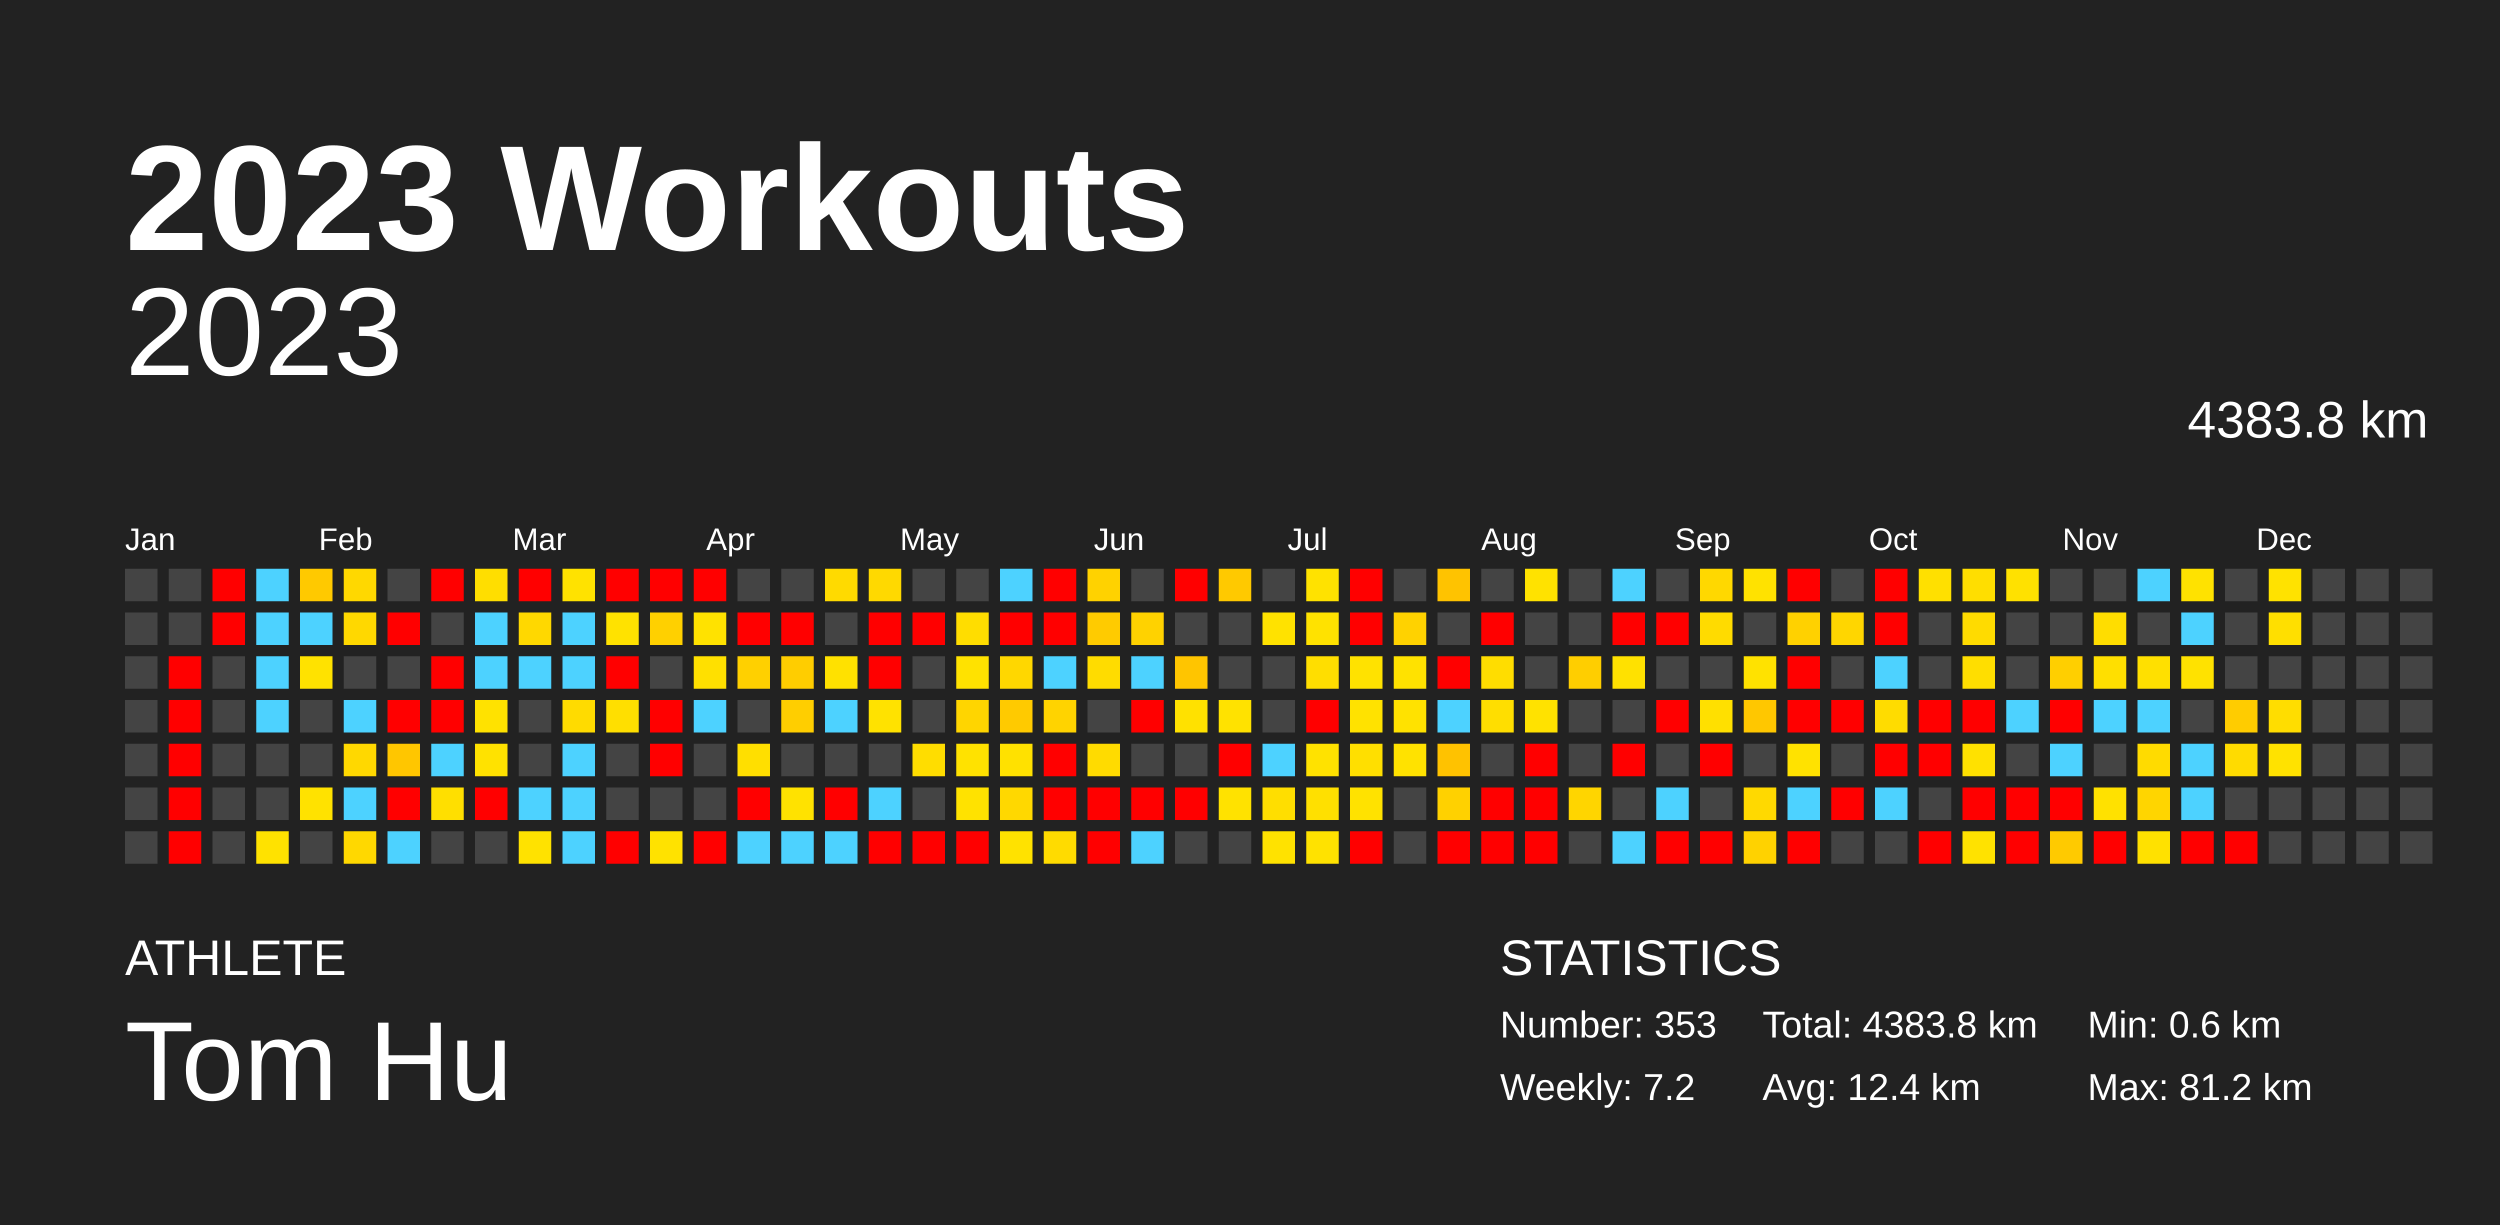
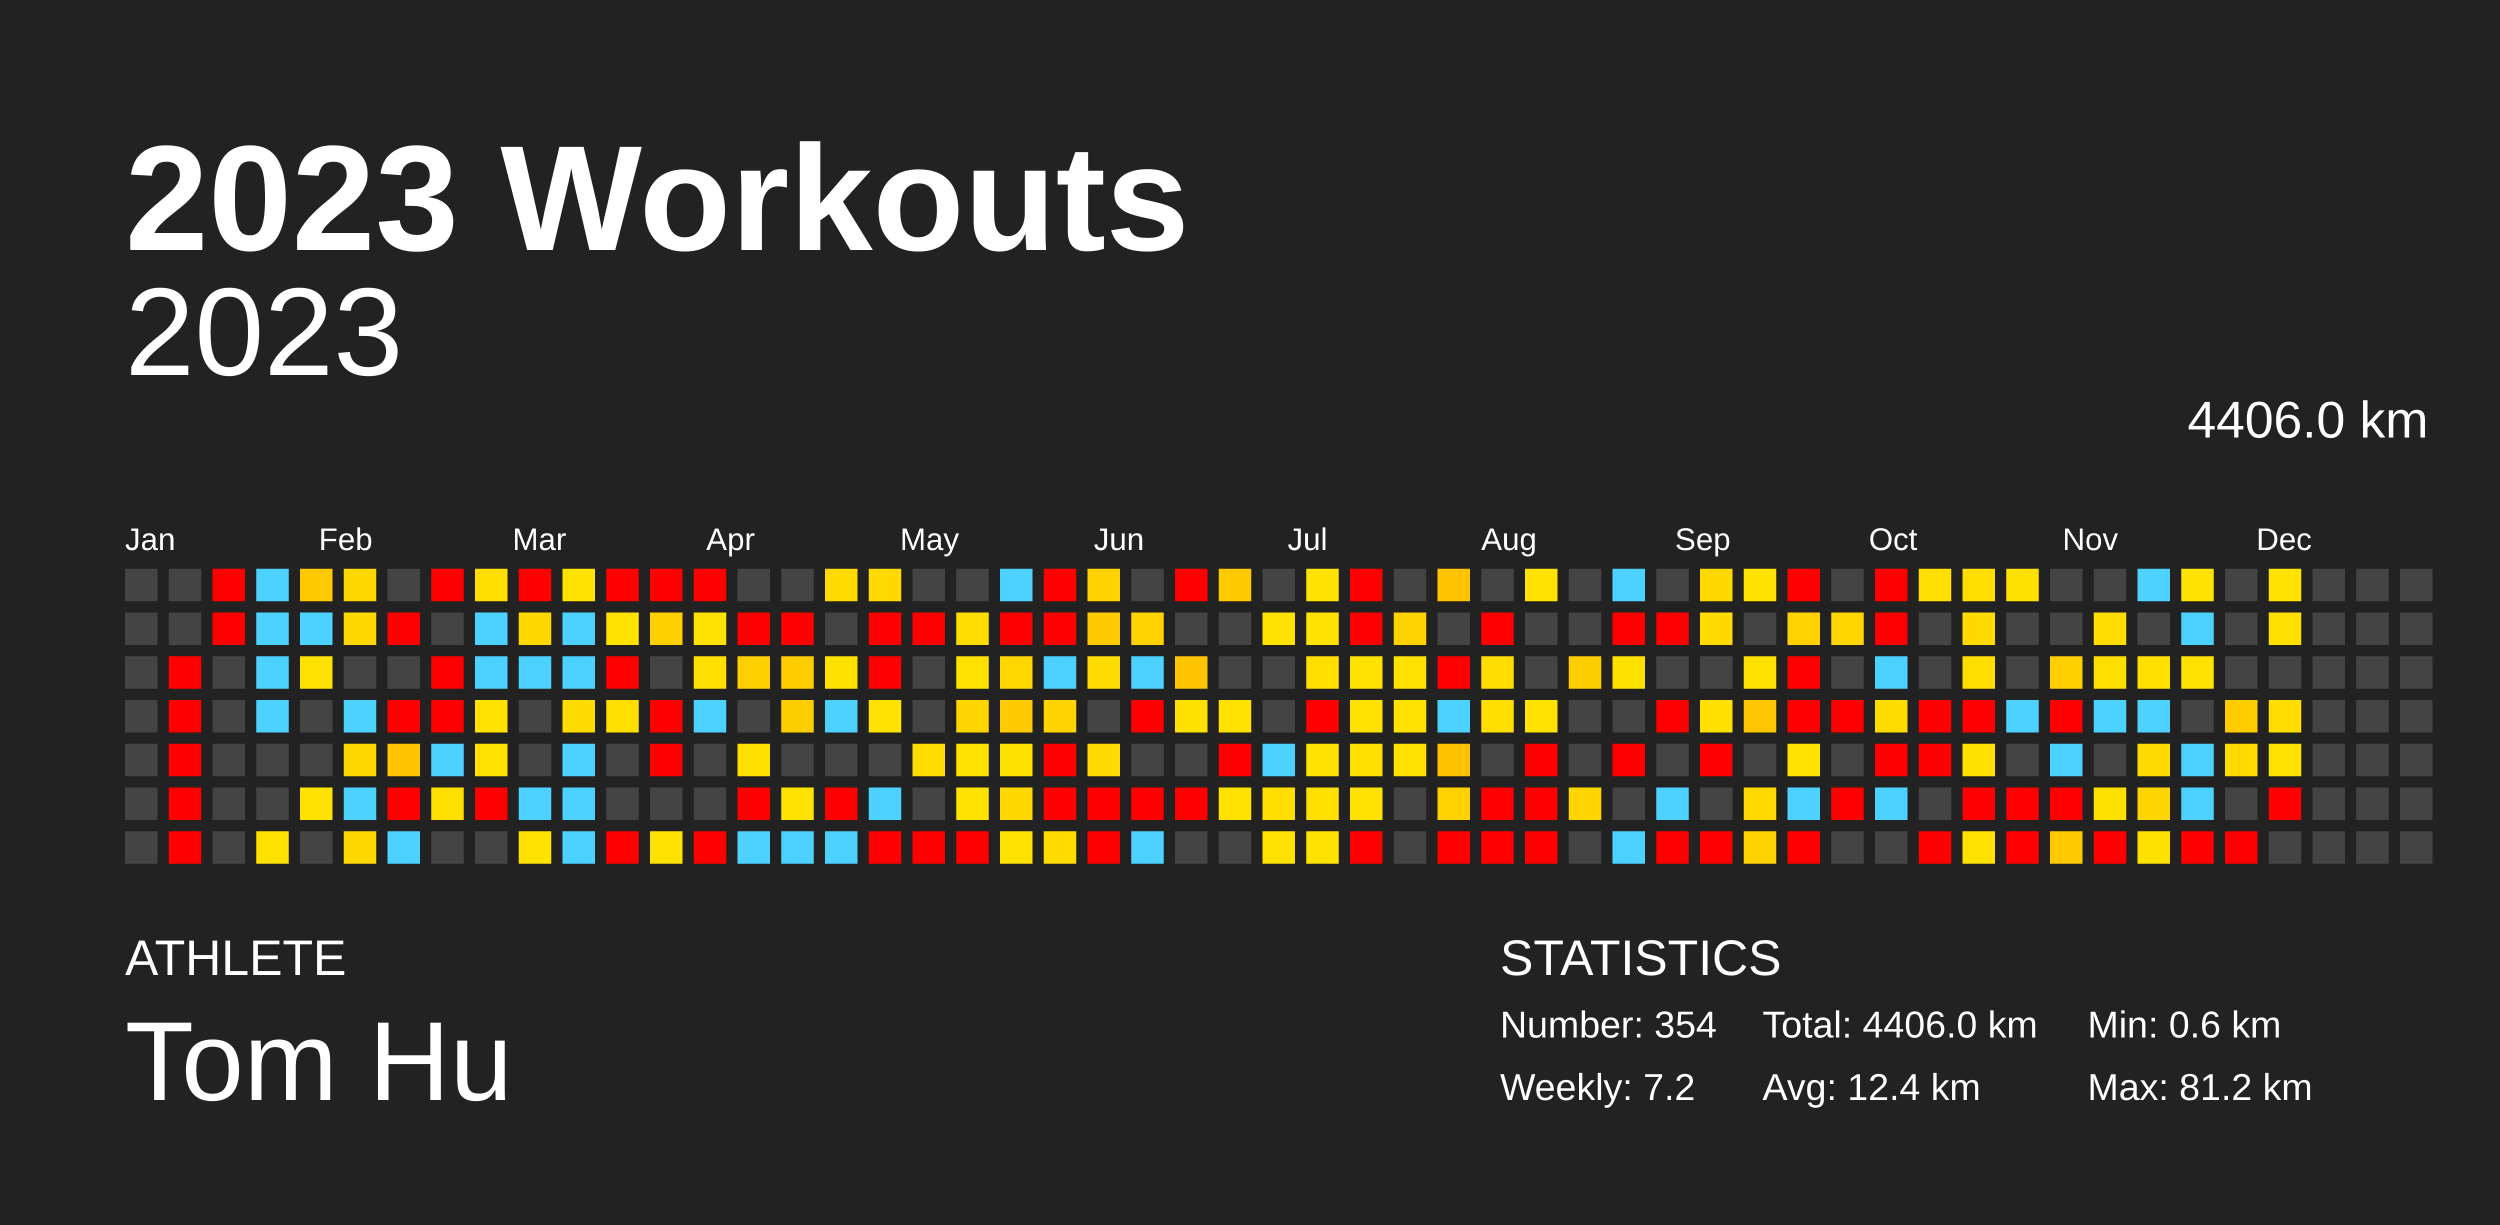
<svg xmlns="http://www.w3.org/2000/svg" baseProfile="full" height="98mm" version="1.1" viewBox="0,0,200,98" width="200mm">
  <defs />
  <rect fill="#222222" height="98" width="200" x="0" y="0" />
  <text fill="#FFFFFF" style="font-size:12px; font-family:Arial; font-weight:bold;" x="10" y="20">2023 Workouts</text>
  <text fill="#FFFFFF" style="font-size:4px; font-family:Arial" x="10" y="78">ATHLETE</text>
  <text fill="#FFFFFF" style="font-size:9px; font-family:Arial" x="10" y="88">Tom Hu</text>
  <text fill="#FFFFFF" style="font-size:4px; font-family:Arial" x="120" y="78">STATISTICS</text>
-   <text fill="#FFFFFF" style="font-size:3px; font-family:Arial" x="120" y="83">Number: 353</text>
+   <text fill="#FFFFFF" style="font-size:3px; font-family:Arial" x="120" y="83">Number: 354</text>
  <text fill="#FFFFFF" style="font-size:3px; font-family:Arial" x="120" y="88">Weekly: 7.2</text>
-   <text fill="#FFFFFF" style="font-size:3px; font-family:Arial" x="141" y="83">Total: 4383.8 km</text>
+   <text fill="#FFFFFF" style="font-size:3px; font-family:Arial" x="141" y="83">Total: 4406.0 km</text>
  <text fill="#FFFFFF" style="font-size:3px; font-family:Arial" x="141" y="88">Avg: 12.4 km</text>
  <text fill="#FFFFFF" style="font-size:3px; font-family:Arial" x="167" y="83">Min: 0.6 km</text>
  <text fill="#FFFFFF" style="font-size:3px; font-family:Arial" x="167" y="88">Max: 81.2 km</text>
  <text alignment-baseline="hanging" fill="#FFFFFF" style="font-size:10.0px; font-family:Arial;" x="10" y="30">2023</text>
-   <text alignment-baseline="hanging" fill="#FFFFFF" style="font-size:4.125px; font-family:Arial;" x="175" y="35">4383.8 km</text>
+   <text alignment-baseline="hanging" fill="#FFFFFF" style="font-size:4.125px; font-family:Arial;" x="175" y="35">4406.0 km</text>
  <text fill="#FFFFFF" style="font-size:2.5px; font-family:Arial" x="10.0" y="44">Jan</text>
  <text fill="#FFFFFF" style="font-size:2.5px; font-family:Arial" x="25.5" y="44">Feb</text>
  <text fill="#FFFFFF" style="font-size:2.5px; font-family:Arial" x="41.0" y="44">Mar</text>
  <text fill="#FFFFFF" style="font-size:2.5px; font-family:Arial" x="56.5" y="44">Apr</text>
  <text fill="#FFFFFF" style="font-size:2.5px; font-family:Arial" x="72.0" y="44">May</text>
  <text fill="#FFFFFF" style="font-size:2.5px; font-family:Arial" x="87.5" y="44">Jun</text>
  <text fill="#FFFFFF" style="font-size:2.5px; font-family:Arial" x="103.0" y="44">Jul</text>
  <text fill="#FFFFFF" style="font-size:2.5px; font-family:Arial" x="118.5" y="44">Aug</text>
  <text fill="#FFFFFF" style="font-size:2.5px; font-family:Arial" x="134.0" y="44">Sep</text>
  <text fill="#FFFFFF" style="font-size:2.5px; font-family:Arial" x="149.5" y="44">Oct</text>
  <text fill="#FFFFFF" style="font-size:2.5px; font-family:Arial" x="165.0" y="44">Nov</text>
  <text fill="#FFFFFF" style="font-size:2.5px; font-family:Arial" x="180.5" y="44">Dec</text>
  <rect fill="#444444" height="2.6" width="2.6" x="10.0" y="45.5" />
  <rect fill="#444444" height="2.6" width="2.6" x="10.0" y="49.0" />
  <rect fill="#444444" height="2.6" width="2.6" x="10.0" y="52.5" />
  <rect fill="#444444" height="2.6" width="2.6" x="10.0" y="56.0" />
  <rect fill="#444444" height="2.6" width="2.6" x="10.0" y="59.5" />
  <rect fill="#444444" height="2.6" width="2.6" x="10.0" y="63.0" />
  <rect fill="#444444" height="2.6" width="2.6" x="10.0" y="66.5" />
  <rect fill="#444444" height="2.6" width="2.6" x="13.5" y="45.5" />
  <rect fill="#444444" height="2.6" width="2.6" x="13.5" y="49.0" />
  <rect fill="red" height="2.6" width="2.6" x="13.5" y="52.5" />
  <rect fill="red" height="2.6" width="2.6" x="13.5" y="56.0" />
  <rect fill="red" height="2.6" width="2.6" x="13.5" y="59.5" />
  <rect fill="red" height="2.6" width="2.6" x="13.5" y="63.0" />
  <rect fill="red" height="2.6" width="2.6" x="13.5" y="66.5" />
  <rect fill="red" height="2.6" width="2.6" x="17.0" y="45.5" />
  <rect fill="red" height="2.6" width="2.6" x="17.0" y="49.0" />
  <rect fill="#444444" height="2.6" width="2.6" x="17.0" y="52.5" />
  <rect fill="#444444" height="2.6" width="2.6" x="17.0" y="56.0" />
  <rect fill="#444444" height="2.6" width="2.6" x="17.0" y="59.5" />
  <rect fill="#444444" height="2.6" width="2.6" x="17.0" y="63.0" />
  <rect fill="#444444" height="2.6" width="2.6" x="17.0" y="66.5" />
  <rect fill="#4dd2ff" height="2.6" width="2.6" x="20.5" y="45.5" />
  <rect fill="#4dd2ff" height="2.6" width="2.6" x="20.5" y="49.0" />
  <rect fill="#4dd2ff" height="2.6" width="2.6" x="20.5" y="52.5" />
  <rect fill="#4dd2ff" height="2.6" width="2.6" x="20.5" y="56.0" />
  <rect fill="#444444" height="2.6" width="2.6" x="20.5" y="59.5" />
  <rect fill="#444444" height="2.6" width="2.6" x="20.5" y="63.0" />
  <rect fill="#ffe200" height="2.6" width="2.6" x="20.5" y="66.5" />
  <rect fill="#ffc900" height="2.6" width="2.6" x="24.0" y="45.5" />
  <rect fill="#4dd2ff" height="2.6" width="2.6" x="24.0" y="49.0" />
  <rect fill="#ffe200" height="2.6" width="2.6" x="24.0" y="52.5" />
  <rect fill="#444444" height="2.6" width="2.6" x="24.0" y="56.0" />
  <rect fill="#444444" height="2.6" width="2.6" x="24.0" y="59.5" />
  <rect fill="#ffe200" height="2.6" width="2.6" x="24.0" y="63.0" />
  <rect fill="#444444" height="2.6" width="2.6" x="24.0" y="66.5" />
  <rect fill="#ffd800" height="2.6" width="2.6" x="27.5" y="45.5" />
  <rect fill="#ffd800" height="2.6" width="2.6" x="27.5" y="49.0" />
  <rect fill="#444444" height="2.6" width="2.6" x="27.5" y="52.5" />
  <rect fill="#4dd2ff" height="2.6" width="2.6" x="27.5" y="56.0" />
  <rect fill="#ffd800" height="2.6" width="2.6" x="27.5" y="59.5" />
  <rect fill="#4dd2ff" height="2.6" width="2.6" x="27.5" y="63.0" />
  <rect fill="#ffd800" height="2.6" width="2.6" x="27.5" y="66.5" />
  <rect fill="#444444" height="2.6" width="2.6" x="31.0" y="45.5" />
  <rect fill="red" height="2.6" width="2.6" x="31.0" y="49.0" />
  <rect fill="#444444" height="2.6" width="2.6" x="31.0" y="52.5" />
  <rect fill="red" height="2.6" width="2.6" x="31.0" y="56.0" />
  <rect fill="#ffc600" height="2.6" width="2.6" x="31.0" y="59.5" />
  <rect fill="red" height="2.6" width="2.6" x="31.0" y="63.0" />
  <rect fill="#4dd2ff" height="2.6" width="2.6" x="31.0" y="66.5" />
  <rect fill="red" height="2.6" width="2.6" x="34.5" y="45.5" />
  <rect fill="#444444" height="2.6" width="2.6" x="34.5" y="49.0" />
  <rect fill="red" height="2.6" width="2.6" x="34.5" y="52.5" />
  <rect fill="red" height="2.6" width="2.6" x="34.5" y="56.0" />
  <rect fill="#4dd2ff" height="2.6" width="2.6" x="34.5" y="59.5" />
  <rect fill="#ffdf00" height="2.6" width="2.6" x="34.5" y="63.0" />
  <rect fill="#444444" height="2.6" width="2.6" x="34.5" y="66.5" />
  <rect fill="#ffde00" height="2.6" width="2.6" x="38.0" y="45.5" />
  <rect fill="#4dd2ff" height="2.6" width="2.6" x="38.0" y="49.0" />
  <rect fill="#4dd2ff" height="2.6" width="2.6" x="38.0" y="52.5" />
  <rect fill="#ffe200" height="2.6" width="2.6" x="38.0" y="56.0" />
  <rect fill="#ffe200" height="2.6" width="2.6" x="38.0" y="59.5" />
  <rect fill="red" height="2.6" width="2.6" x="38.0" y="63.0" />
  <rect fill="#444444" height="2.6" width="2.6" x="38.0" y="66.5" />
  <rect fill="red" height="2.6" width="2.6" x="41.5" y="45.5" />
  <rect fill="#ffd800" height="2.6" width="2.6" x="41.5" y="49.0" />
  <rect fill="#4dd2ff" height="2.6" width="2.6" x="41.5" y="52.5" />
  <rect fill="#444444" height="2.6" width="2.6" x="41.5" y="56.0" />
  <rect fill="#444444" height="2.6" width="2.6" x="41.5" y="59.5" />
  <rect fill="#4dd2ff" height="2.6" width="2.6" x="41.5" y="63.0" />
  <rect fill="#ffe200" height="2.6" width="2.6" x="41.5" y="66.5" />
  <rect fill="#ffe200" height="2.6" width="2.6" x="45.0" y="45.5" />
  <rect fill="#4dd2ff" height="2.6" width="2.6" x="45.0" y="49.0" />
  <rect fill="#4dd2ff" height="2.6" width="2.6" x="45.0" y="52.5" />
  <rect fill="#ffdb00" height="2.6" width="2.6" x="45.0" y="56.0" />
  <rect fill="#4dd2ff" height="2.6" width="2.6" x="45.0" y="59.5" />
  <rect fill="#4dd2ff" height="2.6" width="2.6" x="45.0" y="63.0" />
  <rect fill="#4dd2ff" height="2.6" width="2.6" x="45.0" y="66.5" />
  <rect fill="red" height="2.6" width="2.6" x="48.5" y="45.5" />
  <rect fill="#ffe200" height="2.6" width="2.6" x="48.5" y="49.0" />
  <rect fill="red" height="2.6" width="2.6" x="48.5" y="52.5" />
  <rect fill="#ffdf00" height="2.6" width="2.6" x="48.5" y="56.0" />
  <rect fill="#444444" height="2.6" width="2.6" x="48.5" y="59.5" />
  <rect fill="#444444" height="2.6" width="2.6" x="48.5" y="63.0" />
  <rect fill="red" height="2.6" width="2.6" x="48.5" y="66.5" />
  <rect fill="red" height="2.6" width="2.6" x="52.0" y="45.5" />
  <rect fill="#ffd000" height="2.6" width="2.6" x="52.0" y="49.0" />
  <rect fill="#444444" height="2.6" width="2.6" x="52.0" y="52.5" />
  <rect fill="red" height="2.6" width="2.6" x="52.0" y="56.0" />
  <rect fill="red" height="2.6" width="2.6" x="52.0" y="59.5" />
  <rect fill="#444444" height="2.6" width="2.6" x="52.0" y="63.0" />
  <rect fill="#ffe200" height="2.6" width="2.6" x="52.0" y="66.5" />
  <rect fill="red" height="2.6" width="2.6" x="55.5" y="45.5" />
  <rect fill="#ffe200" height="2.6" width="2.6" x="55.5" y="49.0" />
  <rect fill="#ffe000" height="2.6" width="2.6" x="55.5" y="52.5" />
  <rect fill="#4dd2ff" height="2.6" width="2.6" x="55.5" y="56.0" />
  <rect fill="#444444" height="2.6" width="2.6" x="55.5" y="59.5" />
  <rect fill="#444444" height="2.6" width="2.6" x="55.5" y="63.0" />
  <rect fill="red" height="2.6" width="2.6" x="55.5" y="66.5" />
  <rect fill="#444444" height="2.6" width="2.6" x="59.0" y="45.5" />
  <rect fill="red" height="2.6" width="2.6" x="59.0" y="49.0" />
  <rect fill="#ffd000" height="2.6" width="2.6" x="59.0" y="52.5" />
  <rect fill="#444444" height="2.6" width="2.6" x="59.0" y="56.0" />
  <rect fill="#ffdf00" height="2.6" width="2.6" x="59.0" y="59.5" />
  <rect fill="red" height="2.6" width="2.6" x="59.0" y="63.0" />
  <rect fill="#4dd2ff" height="2.6" width="2.6" x="59.0" y="66.5" />
  <rect fill="#444444" height="2.6" width="2.6" x="62.5" y="45.5" />
  <rect fill="red" height="2.6" width="2.6" x="62.5" y="49.0" />
  <rect fill="#ffcd00" height="2.6" width="2.6" x="62.5" y="52.5" />
  <rect fill="#ffce00" height="2.6" width="2.6" x="62.5" y="56.0" />
  <rect fill="#444444" height="2.6" width="2.6" x="62.5" y="59.5" />
  <rect fill="#ffe200" height="2.6" width="2.6" x="62.5" y="63.0" />
  <rect fill="#4dd2ff" height="2.6" width="2.6" x="62.5" y="66.5" />
  <rect fill="#ffda00" height="2.6" width="2.6" x="66.0" y="45.5" />
  <rect fill="#444444" height="2.6" width="2.6" x="66.0" y="49.0" />
  <rect fill="#ffe100" height="2.6" width="2.6" x="66.0" y="52.5" />
  <rect fill="#4dd2ff" height="2.6" width="2.6" x="66.0" y="56.0" />
  <rect fill="#444444" height="2.6" width="2.6" x="66.0" y="59.5" />
  <rect fill="red" height="2.6" width="2.6" x="66.0" y="63.0" />
  <rect fill="#4dd2ff" height="2.6" width="2.6" x="66.0" y="66.5" />
  <rect fill="#ffd900" height="2.6" width="2.6" x="69.5" y="45.5" />
  <rect fill="red" height="2.6" width="2.6" x="69.5" y="49.0" />
  <rect fill="red" height="2.6" width="2.6" x="69.5" y="52.5" />
  <rect fill="#ffe200" height="2.6" width="2.6" x="69.5" y="56.0" />
  <rect fill="#444444" height="2.6" width="2.6" x="69.5" y="59.5" />
  <rect fill="#4dd2ff" height="2.6" width="2.6" x="69.5" y="63.0" />
  <rect fill="red" height="2.6" width="2.6" x="69.5" y="66.5" />
  <rect fill="#444444" height="2.6" width="2.6" x="73.0" y="45.5" />
  <rect fill="red" height="2.6" width="2.6" x="73.0" y="49.0" />
  <rect fill="#444444" height="2.6" width="2.6" x="73.0" y="52.5" />
  <rect fill="#444444" height="2.6" width="2.6" x="73.0" y="56.0" />
  <rect fill="#ffdd00" height="2.6" width="2.6" x="73.0" y="59.5" />
  <rect fill="#444444" height="2.6" width="2.6" x="73.0" y="63.0" />
  <rect fill="red" height="2.6" width="2.6" x="73.0" y="66.5" />
  <rect fill="#444444" height="2.6" width="2.6" x="76.5" y="45.5" />
  <rect fill="#ffdd00" height="2.6" width="2.6" x="76.5" y="49.0" />
  <rect fill="#ffe200" height="2.6" width="2.6" x="76.5" y="52.5" />
  <rect fill="#ffd500" height="2.6" width="2.6" x="76.5" y="56.0" />
  <rect fill="#ffe200" height="2.6" width="2.6" x="76.5" y="59.5" />
  <rect fill="#ffe200" height="2.6" width="2.6" x="76.5" y="63.0" />
  <rect fill="red" height="2.6" width="2.6" x="76.5" y="66.5" />
  <rect fill="#4dd2ff" height="2.6" width="2.6" x="80.0" y="45.5" />
  <rect fill="red" height="2.6" width="2.6" x="80.0" y="49.0" />
  <rect fill="#ffd700" height="2.6" width="2.6" x="80.0" y="52.5" />
  <rect fill="#ffca00" height="2.6" width="2.6" x="80.0" y="56.0" />
  <rect fill="#ffe100" height="2.6" width="2.6" x="80.0" y="59.5" />
  <rect fill="#ffd800" height="2.6" width="2.6" x="80.0" y="63.0" />
  <rect fill="#ffe200" height="2.6" width="2.6" x="80.0" y="66.5" />
  <rect fill="red" height="2.6" width="2.6" x="83.5" y="45.5" />
  <rect fill="red" height="2.6" width="2.6" x="83.5" y="49.0" />
  <rect fill="#4dd2ff" height="2.6" width="2.6" x="83.5" y="52.5" />
  <rect fill="#ffd300" height="2.6" width="2.6" x="83.5" y="56.0" />
  <rect fill="red" height="2.6" width="2.6" x="83.5" y="59.5" />
  <rect fill="red" height="2.6" width="2.6" x="83.5" y="63.0" />
  <rect fill="#ffdb00" height="2.6" width="2.6" x="83.5" y="66.5" />
  <rect fill="#ffd200" height="2.6" width="2.6" x="87.0" y="45.5" />
  <rect fill="#ffcb00" height="2.6" width="2.6" x="87.0" y="49.0" />
  <rect fill="#ffdc00" height="2.6" width="2.6" x="87.0" y="52.5" />
  <rect fill="#444444" height="2.6" width="2.6" x="87.0" y="56.0" />
  <rect fill="#ffdb00" height="2.6" width="2.6" x="87.0" y="59.5" />
  <rect fill="red" height="2.6" width="2.6" x="87.0" y="63.0" />
  <rect fill="red" height="2.6" width="2.6" x="87.0" y="66.5" />
  <rect fill="#444444" height="2.6" width="2.6" x="90.5" y="45.5" />
  <rect fill="#ffd200" height="2.6" width="2.6" x="90.5" y="49.0" />
  <rect fill="#4dd2ff" height="2.6" width="2.6" x="90.5" y="52.5" />
  <rect fill="red" height="2.6" width="2.6" x="90.5" y="56.0" />
  <rect fill="#444444" height="2.6" width="2.6" x="90.5" y="59.5" />
  <rect fill="red" height="2.6" width="2.6" x="90.5" y="63.0" />
  <rect fill="#4dd2ff" height="2.6" width="2.6" x="90.5" y="66.5" />
  <rect fill="red" height="2.6" width="2.6" x="94.0" y="45.5" />
  <rect fill="#444444" height="2.6" width="2.6" x="94.0" y="49.0" />
  <rect fill="#ffc500" height="2.6" width="2.6" x="94.0" y="52.5" />
  <rect fill="#ffe100" height="2.6" width="2.6" x="94.0" y="56.0" />
  <rect fill="#444444" height="2.6" width="2.6" x="94.0" y="59.5" />
  <rect fill="red" height="2.6" width="2.6" x="94.0" y="63.0" />
  <rect fill="#444444" height="2.6" width="2.6" x="94.0" y="66.5" />
  <rect fill="#ffc900" height="2.6" width="2.6" x="97.5" y="45.5" />
  <rect fill="#444444" height="2.6" width="2.6" x="97.5" y="49.0" />
  <rect fill="#444444" height="2.6" width="2.6" x="97.5" y="52.5" />
  <rect fill="#ffe200" height="2.6" width="2.6" x="97.5" y="56.0" />
  <rect fill="red" height="2.6" width="2.6" x="97.5" y="59.5" />
  <rect fill="#ffe200" height="2.6" width="2.6" x="97.5" y="63.0" />
  <rect fill="#444444" height="2.6" width="2.6" x="97.5" y="66.5" />
  <rect fill="#444444" height="2.6" width="2.6" x="101.0" y="45.5" />
  <rect fill="#ffe200" height="2.6" width="2.6" x="101.0" y="49.0" />
  <rect fill="#444444" height="2.6" width="2.6" x="101.0" y="52.5" />
  <rect fill="#444444" height="2.6" width="2.6" x="101.0" y="56.0" />
  <rect fill="#4dd2ff" height="2.6" width="2.6" x="101.0" y="59.5" />
  <rect fill="#ffde00" height="2.6" width="2.6" x="101.0" y="63.0" />
  <rect fill="#ffe200" height="2.6" width="2.6" x="101.0" y="66.5" />
  <rect fill="#ffe200" height="2.6" width="2.6" x="104.5" y="45.5" />
  <rect fill="#ffe200" height="2.6" width="2.6" x="104.5" y="49.0" />
  <rect fill="#ffde00" height="2.6" width="2.6" x="104.5" y="52.5" />
  <rect fill="red" height="2.6" width="2.6" x="104.5" y="56.0" />
  <rect fill="#ffe200" height="2.6" width="2.6" x="104.5" y="59.5" />
  <rect fill="#ffe000" height="2.6" width="2.6" x="104.5" y="63.0" />
  <rect fill="#ffe200" height="2.6" width="2.6" x="104.5" y="66.5" />
  <rect fill="red" height="2.6" width="2.6" x="108.0" y="45.5" />
  <rect fill="red" height="2.6" width="2.6" x="108.0" y="49.0" />
  <rect fill="#ffe200" height="2.6" width="2.6" x="108.0" y="52.5" />
  <rect fill="#ffe200" height="2.6" width="2.6" x="108.0" y="56.0" />
  <rect fill="#ffdf00" height="2.6" width="2.6" x="108.0" y="59.5" />
  <rect fill="#ffe200" height="2.6" width="2.6" x="108.0" y="63.0" />
  <rect fill="red" height="2.6" width="2.6" x="108.0" y="66.5" />
  <rect fill="#444444" height="2.6" width="2.6" x="111.5" y="45.5" />
  <rect fill="#ffd200" height="2.6" width="2.6" x="111.5" y="49.0" />
  <rect fill="#ffe200" height="2.6" width="2.6" x="111.5" y="52.5" />
  <rect fill="#ffe200" height="2.6" width="2.6" x="111.5" y="56.0" />
  <rect fill="#ffe200" height="2.6" width="2.6" x="111.5" y="59.5" />
  <rect fill="#444444" height="2.6" width="2.6" x="111.5" y="63.0" />
  <rect fill="#444444" height="2.6" width="2.6" x="111.5" y="66.5" />
  <rect fill="#ffc300" height="2.6" width="2.6" x="115.0" y="45.5" />
  <rect fill="#444444" height="2.6" width="2.6" x="115.0" y="49.0" />
  <rect fill="red" height="2.6" width="2.6" x="115.0" y="52.5" />
  <rect fill="#4dd2ff" height="2.6" width="2.6" x="115.0" y="56.0" />
  <rect fill="#ffc200" height="2.6" width="2.6" x="115.0" y="59.5" />
  <rect fill="#ffd100" height="2.6" width="2.6" x="115.0" y="63.0" />
  <rect fill="red" height="2.6" width="2.6" x="115.0" y="66.5" />
  <rect fill="#444444" height="2.6" width="2.6" x="118.5" y="45.5" />
  <rect fill="red" height="2.6" width="2.6" x="118.5" y="49.0" />
  <rect fill="#ffdd00" height="2.6" width="2.6" x="118.5" y="52.5" />
  <rect fill="#ffde00" height="2.6" width="2.6" x="118.5" y="56.0" />
  <rect fill="#444444" height="2.6" width="2.6" x="118.5" y="59.5" />
  <rect fill="red" height="2.6" width="2.6" x="118.5" y="63.0" />
  <rect fill="red" height="2.6" width="2.6" x="118.5" y="66.5" />
  <rect fill="#ffe200" height="2.6" width="2.6" x="122.0" y="45.5" />
  <rect fill="#444444" height="2.6" width="2.6" x="122.0" y="49.0" />
  <rect fill="#444444" height="2.6" width="2.6" x="122.0" y="52.5" />
  <rect fill="#ffe200" height="2.6" width="2.6" x="122.0" y="56.0" />
  <rect fill="red" height="2.6" width="2.6" x="122.0" y="59.5" />
  <rect fill="red" height="2.6" width="2.6" x="122.0" y="63.0" />
  <rect fill="red" height="2.6" width="2.6" x="122.0" y="66.5" />
  <rect fill="#444444" height="2.6" width="2.6" x="125.5" y="45.5" />
  <rect fill="#444444" height="2.6" width="2.6" x="125.5" y="49.0" />
  <rect fill="#ffce00" height="2.6" width="2.6" x="125.5" y="52.5" />
  <rect fill="#444444" height="2.6" width="2.6" x="125.5" y="56.0" />
  <rect fill="#444444" height="2.6" width="2.6" x="125.5" y="59.5" />
  <rect fill="#ffd500" height="2.6" width="2.6" x="125.5" y="63.0" />
  <rect fill="#444444" height="2.6" width="2.6" x="125.5" y="66.5" />
  <rect fill="#4dd2ff" height="2.6" width="2.6" x="129.0" y="45.5" />
  <rect fill="red" height="2.6" width="2.6" x="129.0" y="49.0" />
  <rect fill="#ffe100" height="2.6" width="2.6" x="129.0" y="52.5" />
  <rect fill="#444444" height="2.6" width="2.6" x="129.0" y="56.0" />
  <rect fill="red" height="2.6" width="2.6" x="129.0" y="59.5" />
  <rect fill="#444444" height="2.6" width="2.6" x="129.0" y="63.0" />
  <rect fill="#4dd2ff" height="2.6" width="2.6" x="129.0" y="66.5" />
  <rect fill="#444444" height="2.6" width="2.6" x="132.5" y="45.5" />
  <rect fill="red" height="2.6" width="2.6" x="132.5" y="49.0" />
  <rect fill="#444444" height="2.6" width="2.6" x="132.5" y="52.5" />
  <rect fill="red" height="2.6" width="2.6" x="132.5" y="56.0" />
  <rect fill="#444444" height="2.6" width="2.6" x="132.5" y="59.5" />
  <rect fill="#4dd2ff" height="2.6" width="2.6" x="132.5" y="63.0" />
  <rect fill="red" height="2.6" width="2.6" x="132.5" y="66.5" />
  <rect fill="#ffd800" height="2.6" width="2.6" x="136.0" y="45.5" />
  <rect fill="#ffdb00" height="2.6" width="2.6" x="136.0" y="49.0" />
  <rect fill="#444444" height="2.6" width="2.6" x="136.0" y="52.5" />
  <rect fill="#ffe000" height="2.6" width="2.6" x="136.0" y="56.0" />
  <rect fill="red" height="2.6" width="2.6" x="136.0" y="59.5" />
  <rect fill="#444444" height="2.6" width="2.6" x="136.0" y="63.0" />
  <rect fill="red" height="2.6" width="2.6" x="136.0" y="66.5" />
  <rect fill="#ffe200" height="2.6" width="2.6" x="139.5" y="45.5" />
  <rect fill="#444444" height="2.6" width="2.6" x="139.5" y="49.0" />
  <rect fill="#ffe200" height="2.6" width="2.6" x="139.5" y="52.5" />
  <rect fill="#ffc700" height="2.6" width="2.6" x="139.5" y="56.0" />
  <rect fill="#444444" height="2.6" width="2.6" x="139.5" y="59.5" />
  <rect fill="#ffd900" height="2.6" width="2.6" x="139.5" y="63.0" />
  <rect fill="#ffd200" height="2.6" width="2.6" x="139.5" y="66.5" />
  <rect fill="red" height="2.6" width="2.6" x="143.0" y="45.5" />
  <rect fill="#ffd100" height="2.6" width="2.6" x="143.0" y="49.0" />
  <rect fill="red" height="2.6" width="2.6" x="143.0" y="52.5" />
  <rect fill="red" height="2.6" width="2.6" x="143.0" y="56.0" />
  <rect fill="#ffe200" height="2.6" width="2.6" x="143.0" y="59.5" />
  <rect fill="#4dd2ff" height="2.6" width="2.6" x="143.0" y="63.0" />
  <rect fill="red" height="2.6" width="2.6" x="143.0" y="66.5" />
  <rect fill="#444444" height="2.6" width="2.6" x="146.5" y="45.5" />
  <rect fill="#ffd600" height="2.6" width="2.6" x="146.5" y="49.0" />
  <rect fill="#444444" height="2.6" width="2.6" x="146.5" y="52.5" />
  <rect fill="red" height="2.6" width="2.6" x="146.5" y="56.0" />
  <rect fill="#444444" height="2.6" width="2.6" x="146.5" y="59.5" />
  <rect fill="red" height="2.6" width="2.6" x="146.5" y="63.0" />
  <rect fill="#444444" height="2.6" width="2.6" x="146.5" y="66.5" />
  <rect fill="red" height="2.6" width="2.6" x="150.0" y="45.5" />
  <rect fill="red" height="2.6" width="2.6" x="150.0" y="49.0" />
  <rect fill="#4dd2ff" height="2.6" width="2.6" x="150.0" y="52.5" />
  <rect fill="#ffdc00" height="2.6" width="2.6" x="150.0" y="56.0" />
  <rect fill="red" height="2.6" width="2.6" x="150.0" y="59.5" />
  <rect fill="#4dd2ff" height="2.6" width="2.6" x="150.0" y="63.0" />
  <rect fill="#444444" height="2.6" width="2.6" x="150.0" y="66.5" />
  <rect fill="#ffe000" height="2.6" width="2.6" x="153.5" y="45.5" />
  <rect fill="#444444" height="2.6" width="2.6" x="153.5" y="49.0" />
  <rect fill="#444444" height="2.6" width="2.6" x="153.5" y="52.5" />
  <rect fill="red" height="2.6" width="2.6" x="153.5" y="56.0" />
  <rect fill="red" height="2.6" width="2.6" x="153.5" y="59.5" />
  <rect fill="#444444" height="2.6" width="2.6" x="153.5" y="63.0" />
  <rect fill="red" height="2.6" width="2.6" x="153.5" y="66.5" />
  <rect fill="#ffde00" height="2.6" width="2.6" x="157.0" y="45.5" />
  <rect fill="#ffdb00" height="2.6" width="2.6" x="157.0" y="49.0" />
  <rect fill="#ffde00" height="2.6" width="2.6" x="157.0" y="52.5" />
  <rect fill="red" height="2.6" width="2.6" x="157.0" y="56.0" />
  <rect fill="#ffe100" height="2.6" width="2.6" x="157.0" y="59.5" />
  <rect fill="red" height="2.6" width="2.6" x="157.0" y="63.0" />
  <rect fill="#ffe200" height="2.6" width="2.6" x="157.0" y="66.5" />
  <rect fill="#ffe100" height="2.6" width="2.6" x="160.5" y="45.5" />
  <rect fill="#444444" height="2.6" width="2.6" x="160.5" y="49.0" />
  <rect fill="#444444" height="2.6" width="2.6" x="160.5" y="52.5" />
  <rect fill="#4dd2ff" height="2.6" width="2.6" x="160.5" y="56.0" />
  <rect fill="#444444" height="2.6" width="2.6" x="160.5" y="59.5" />
  <rect fill="red" height="2.6" width="2.6" x="160.5" y="63.0" />
  <rect fill="red" height="2.6" width="2.6" x="160.5" y="66.5" />
  <rect fill="#444444" height="2.6" width="2.6" x="164.0" y="45.5" />
  <rect fill="#444444" height="2.6" width="2.6" x="164.0" y="49.0" />
  <rect fill="#ffcf00" height="2.6" width="2.6" x="164.0" y="52.5" />
  <rect fill="red" height="2.6" width="2.6" x="164.0" y="56.0" />
  <rect fill="#4dd2ff" height="2.6" width="2.6" x="164.0" y="59.5" />
  <rect fill="red" height="2.6" width="2.6" x="164.0" y="63.0" />
  <rect fill="#ffca00" height="2.6" width="2.6" x="164.0" y="66.5" />
  <rect fill="#444444" height="2.6" width="2.6" x="167.5" y="45.5" />
  <rect fill="#ffdd00" height="2.6" width="2.6" x="167.5" y="49.0" />
  <rect fill="#ffdf00" height="2.6" width="2.6" x="167.5" y="52.5" />
  <rect fill="#4dd2ff" height="2.6" width="2.6" x="167.5" y="56.0" />
  <rect fill="#444444" height="2.6" width="2.6" x="167.5" y="59.5" />
  <rect fill="#ffe100" height="2.6" width="2.6" x="167.5" y="63.0" />
  <rect fill="red" height="2.6" width="2.6" x="167.5" y="66.5" />
  <rect fill="#4dd2ff" height="2.6" width="2.6" x="171.0" y="45.5" />
  <rect fill="#444444" height="2.6" width="2.6" x="171.0" y="49.0" />
  <rect fill="#ffe000" height="2.6" width="2.6" x="171.0" y="52.5" />
  <rect fill="#4dd2ff" height="2.6" width="2.6" x="171.0" y="56.0" />
  <rect fill="#ffdb00" height="2.6" width="2.6" x="171.0" y="59.5" />
  <rect fill="#ffd500" height="2.6" width="2.6" x="171.0" y="63.0" />
  <rect fill="#ffe100" height="2.6" width="2.6" x="171.0" y="66.5" />
  <rect fill="#ffe200" height="2.6" width="2.6" x="174.5" y="45.5" />
  <rect fill="#4dd2ff" height="2.6" width="2.6" x="174.5" y="49.0" />
  <rect fill="#ffe200" height="2.6" width="2.6" x="174.5" y="52.5" />
  <rect fill="#444444" height="2.6" width="2.6" x="174.5" y="56.0" />
  <rect fill="#4dd2ff" height="2.6" width="2.6" x="174.5" y="59.5" />
  <rect fill="#4dd2ff" height="2.6" width="2.6" x="174.5" y="63.0" />
  <rect fill="red" height="2.6" width="2.6" x="174.5" y="66.5" />
  <rect fill="#444444" height="2.6" width="2.6" x="178.0" y="45.5" />
  <rect fill="#444444" height="2.6" width="2.6" x="178.0" y="49.0" />
  <rect fill="#444444" height="2.6" width="2.6" x="178.0" y="52.5" />
  <rect fill="#ffcc00" height="2.6" width="2.6" x="178.0" y="56.0" />
  <rect fill="#ffdb00" height="2.6" width="2.6" x="178.0" y="59.5" />
  <rect fill="#444444" height="2.6" width="2.6" x="178.0" y="63.0" />
  <rect fill="red" height="2.6" width="2.6" x="178.0" y="66.5" />
  <rect fill="#ffe200" height="2.6" width="2.6" x="181.5" y="45.5" />
  <rect fill="#ffdf00" height="2.6" width="2.6" x="181.5" y="49.0" />
  <rect fill="#444444" height="2.6" width="2.6" x="181.5" y="52.5" />
  <rect fill="#ffdd00" height="2.6" width="2.6" x="181.5" y="56.0" />
  <rect fill="#ffe200" height="2.6" width="2.6" x="181.5" y="59.5" />
-   <rect fill="#444444" height="2.6" width="2.6" x="181.5" y="63.0" />
+   <rect fill="red" height="2.6" width="2.6" x="181.5" y="63.0" />
  <rect fill="#444444" height="2.6" width="2.6" x="181.5" y="66.5" />
  <rect fill="#444444" height="2.6" width="2.6" x="185.0" y="45.5" />
  <rect fill="#444444" height="2.6" width="2.6" x="185.0" y="49.0" />
  <rect fill="#444444" height="2.6" width="2.6" x="185.0" y="52.5" />
  <rect fill="#444444" height="2.6" width="2.6" x="185.0" y="56.0" />
  <rect fill="#444444" height="2.6" width="2.6" x="185.0" y="59.5" />
  <rect fill="#444444" height="2.6" width="2.6" x="185.0" y="63.0" />
  <rect fill="#444444" height="2.6" width="2.6" x="185.0" y="66.5" />
  <rect fill="#444444" height="2.6" width="2.6" x="188.5" y="45.5" />
  <rect fill="#444444" height="2.6" width="2.6" x="188.5" y="49.0" />
  <rect fill="#444444" height="2.6" width="2.6" x="188.5" y="52.5" />
  <rect fill="#444444" height="2.6" width="2.6" x="188.5" y="56.0" />
  <rect fill="#444444" height="2.6" width="2.6" x="188.5" y="59.5" />
  <rect fill="#444444" height="2.6" width="2.6" x="188.5" y="63.0" />
  <rect fill="#444444" height="2.6" width="2.6" x="188.5" y="66.5" />
  <rect fill="#444444" height="2.6" width="2.6" x="192.0" y="45.5" />
  <rect fill="#444444" height="2.6" width="2.6" x="192.0" y="49.0" />
  <rect fill="#444444" height="2.6" width="2.6" x="192.0" y="52.5" />
  <rect fill="#444444" height="2.6" width="2.6" x="192.0" y="56.0" />
  <rect fill="#444444" height="2.6" width="2.6" x="192.0" y="59.5" />
  <rect fill="#444444" height="2.6" width="2.6" x="192.0" y="63.0" />
  <rect fill="#444444" height="2.6" width="2.6" x="192.0" y="66.5" />
</svg>
